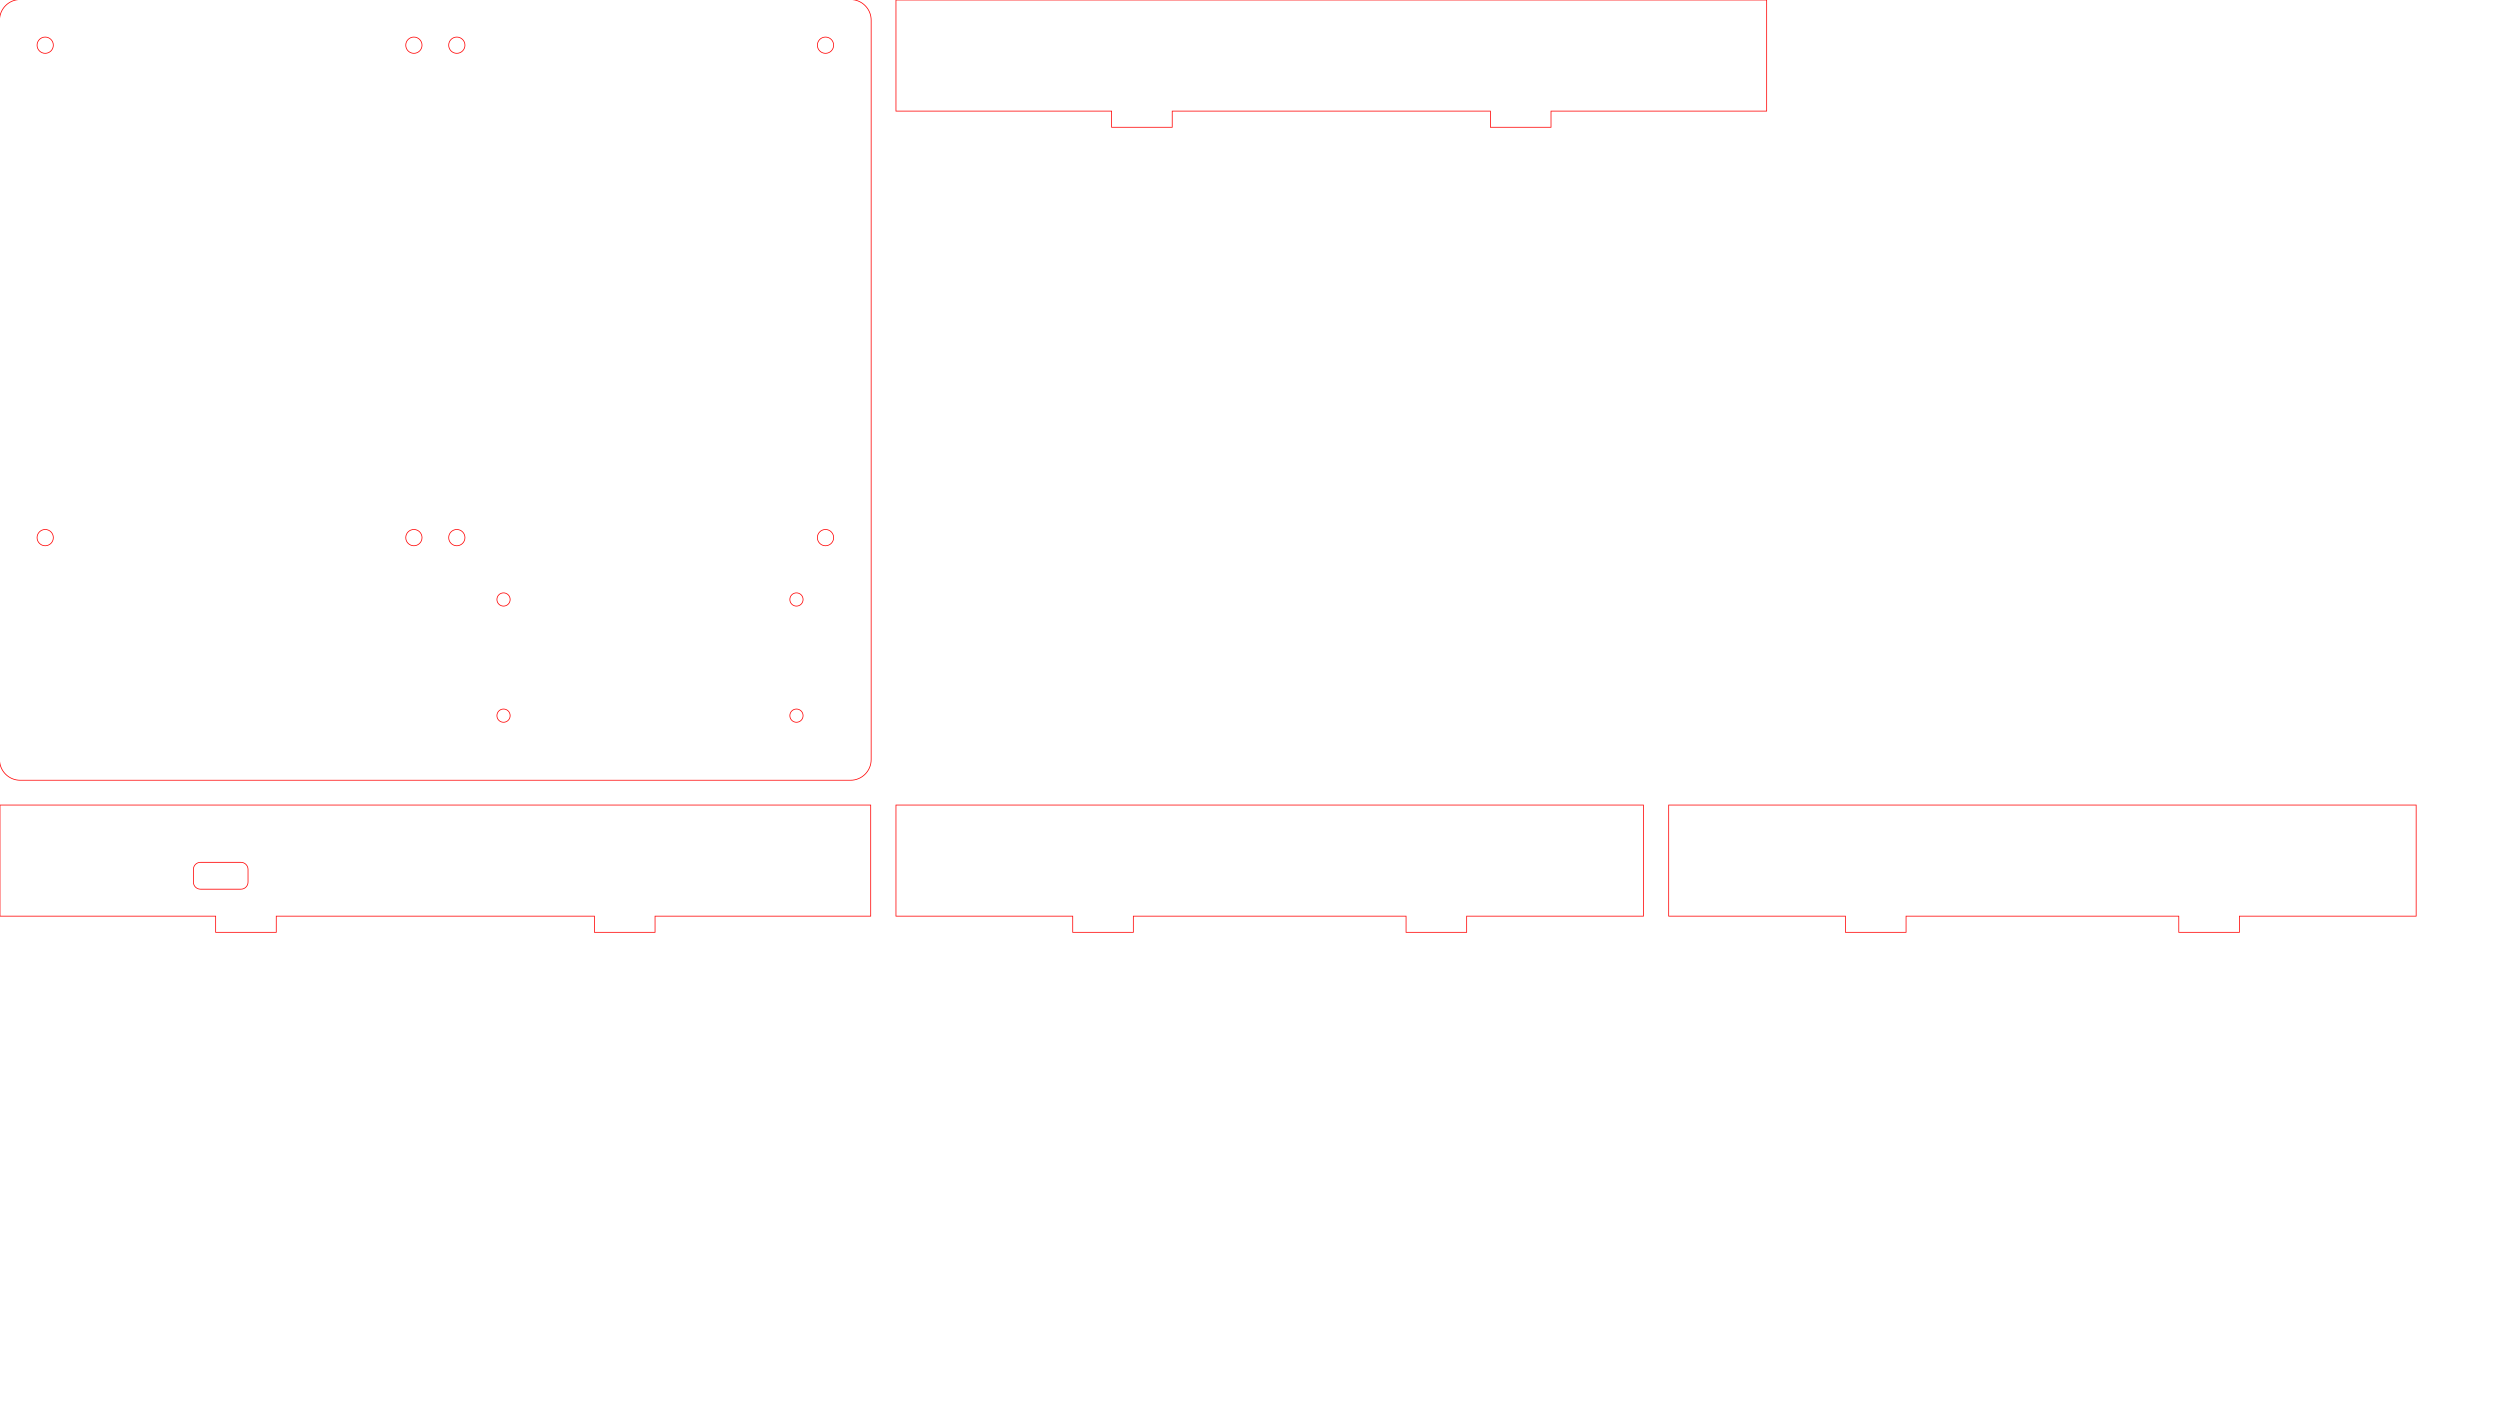
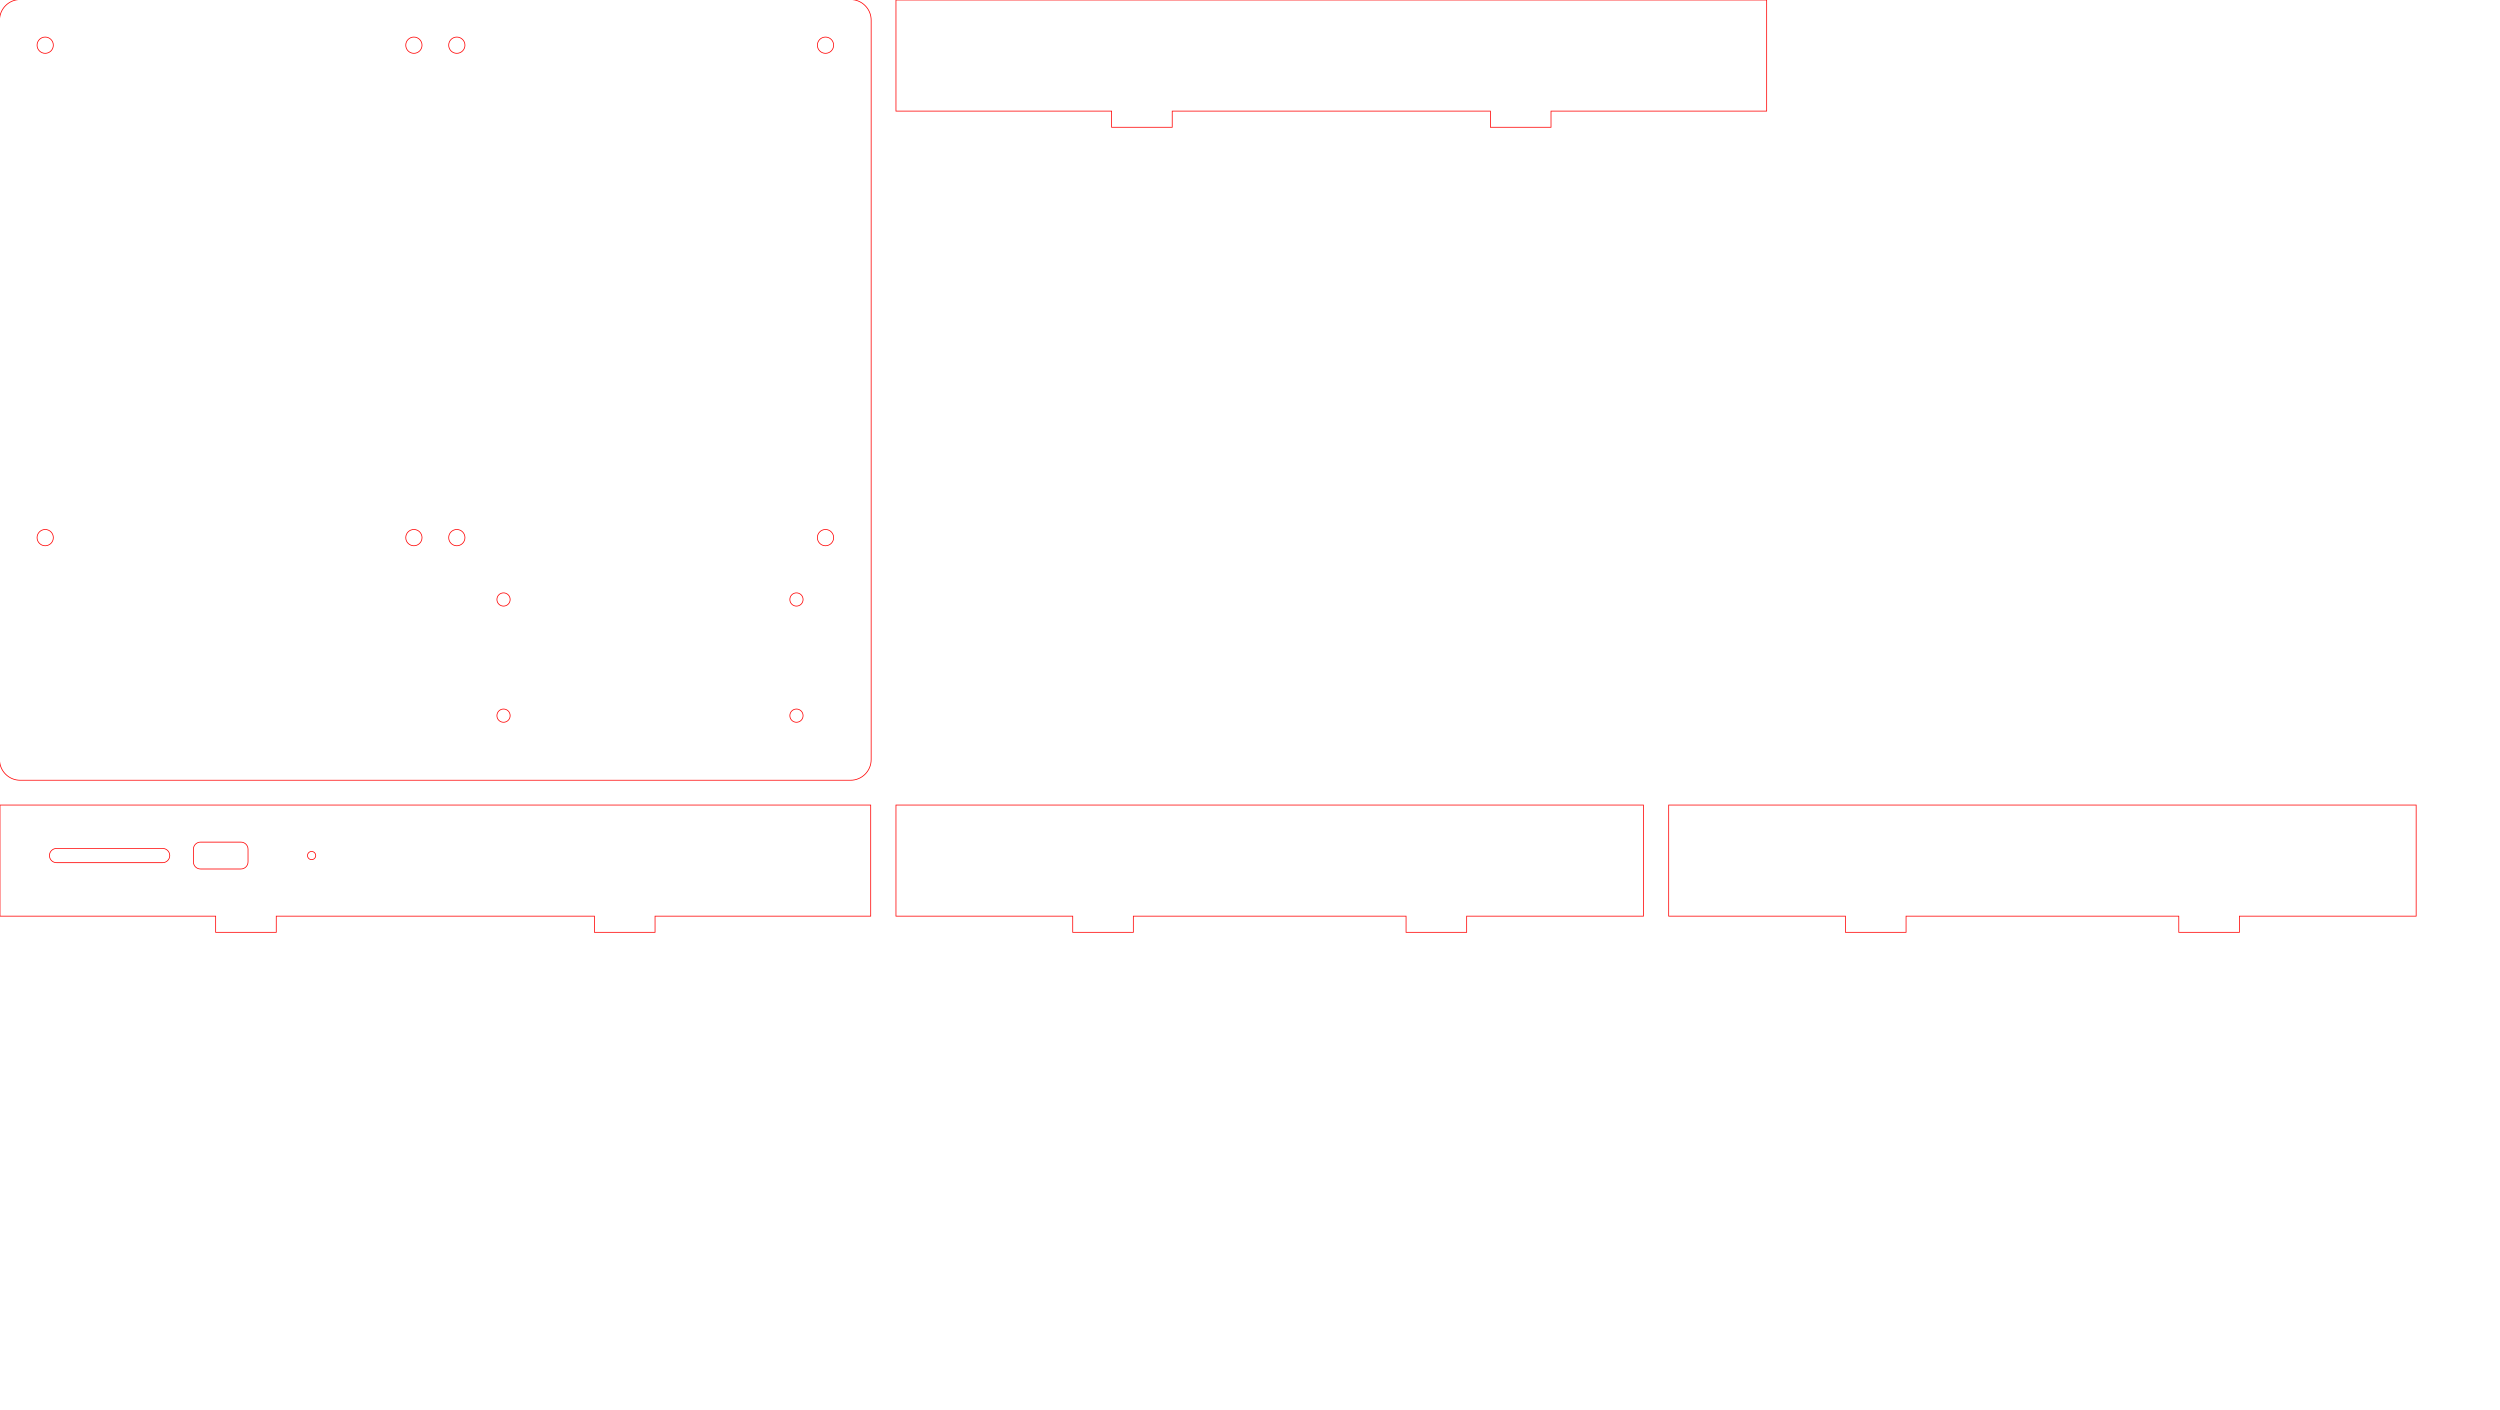
<svg xmlns="http://www.w3.org/2000/svg" width="495mm" height="279mm" viewBox="0 0 495 279">
  <g transform="translate(0,0) translate(172.4,0) scale(-1,1)">
    <rect x="-0.09" y="-0.09" width="172.58" height="154.58" rx="4.09" fill="none" stroke="#ff0000" stroke-width="0.15" />
    <circle cx="8.95" cy="8.95" r="1.61" fill="none" stroke="#ff0000" stroke-width="0.15" />
    <circle cx="81.95" cy="8.95" r="1.61" fill="none" stroke="#ff0000" stroke-width="0.15" />
    <circle cx="8.95" cy="106.45" r="1.61" fill="none" stroke="#ff0000" stroke-width="0.15" />
    <circle cx="81.95" cy="106.45" r="1.61" fill="none" stroke="#ff0000" stroke-width="0.15" />
    <circle cx="90.45" cy="8.95" r="1.61" fill="none" stroke="#ff0000" stroke-width="0.15" />
    <circle cx="163.45" cy="8.95" r="1.61" fill="none" stroke="#ff0000" stroke-width="0.15" />
    <circle cx="90.45" cy="106.45" r="1.61" fill="none" stroke="#ff0000" stroke-width="0.15" />
    <circle cx="163.45" cy="106.45" r="1.61" fill="none" stroke="#ff0000" stroke-width="0.15" />
    <circle cx="14.7" cy="118.7" r="1.31" fill="none" stroke="#ff0000" stroke-width="0.15" />
    <circle cx="14.7" cy="141.7" r="1.31" fill="none" stroke="#ff0000" stroke-width="0.15" />
    <circle cx="72.7" cy="118.7" r="1.31" fill="none" stroke="#ff0000" stroke-width="0.15" />
    <circle cx="72.7" cy="141.7" r="1.31" fill="none" stroke="#ff0000" stroke-width="0.15" />
  </g>
  <g transform="translate(177.4,0)">
    <polygon points="0,0 172.4,0 172.4,22 129.7,22 129.7,25.2 117.7,25.2 117.7,22 54.7,22 54.7,25.2 42.7,25.2 42.7,22 0,22" fill="none" stroke="#ff0000" stroke-width="0.15" />
  </g>
  <g transform="translate(0,159.4)">
    <polygon points="0,0 172.4,0 172.4,22 129.7,22 129.7,25.2 117.7,25.2 117.7,22 54.7,22 54.7,25.2 42.7,25.2 42.7,22 0,22" fill="none" stroke="#ff0000" stroke-width="0.15" />
-     <rect x="38.29" y="11.34" width="10.82" height="5.32" rx="1.41" fill="none" stroke="#ff0000" stroke-width="0.15" />
+     <rect x="38.29" y="7.34" width="10.82" height="5.32" rx="1.41" fill="none" stroke="#ff0000" stroke-width="0.15" />
+     <rect x="9.79" y="8.59" width="23.82" height="2.82" rx="1.41" fill="none" stroke="#ff0000" stroke-width="0.15" />
+     <circle cx="61.7" cy="10" r="0.81" fill="none" stroke="#ff0000" stroke-width="0.15" />
  </g>
  <g transform="translate(177.4,159.4)">
    <polygon points="0,0 148,0 148,22 113,22 113,25.2 101,25.2 101,22 47,22 47,25.2 35,25.2 35,22 0,22" fill="none" stroke="#ff0000" stroke-width="0.15" />
  </g>
  <g transform="translate(330.4,159.4)">
    <polygon points="0,0 148,0 148,22 113,22 113,25.2 101,25.2 101,22 47,22 47,25.2 35,25.2 35,22 0,22" fill="none" stroke="#ff0000" stroke-width="0.15" />
  </g>
</svg>
